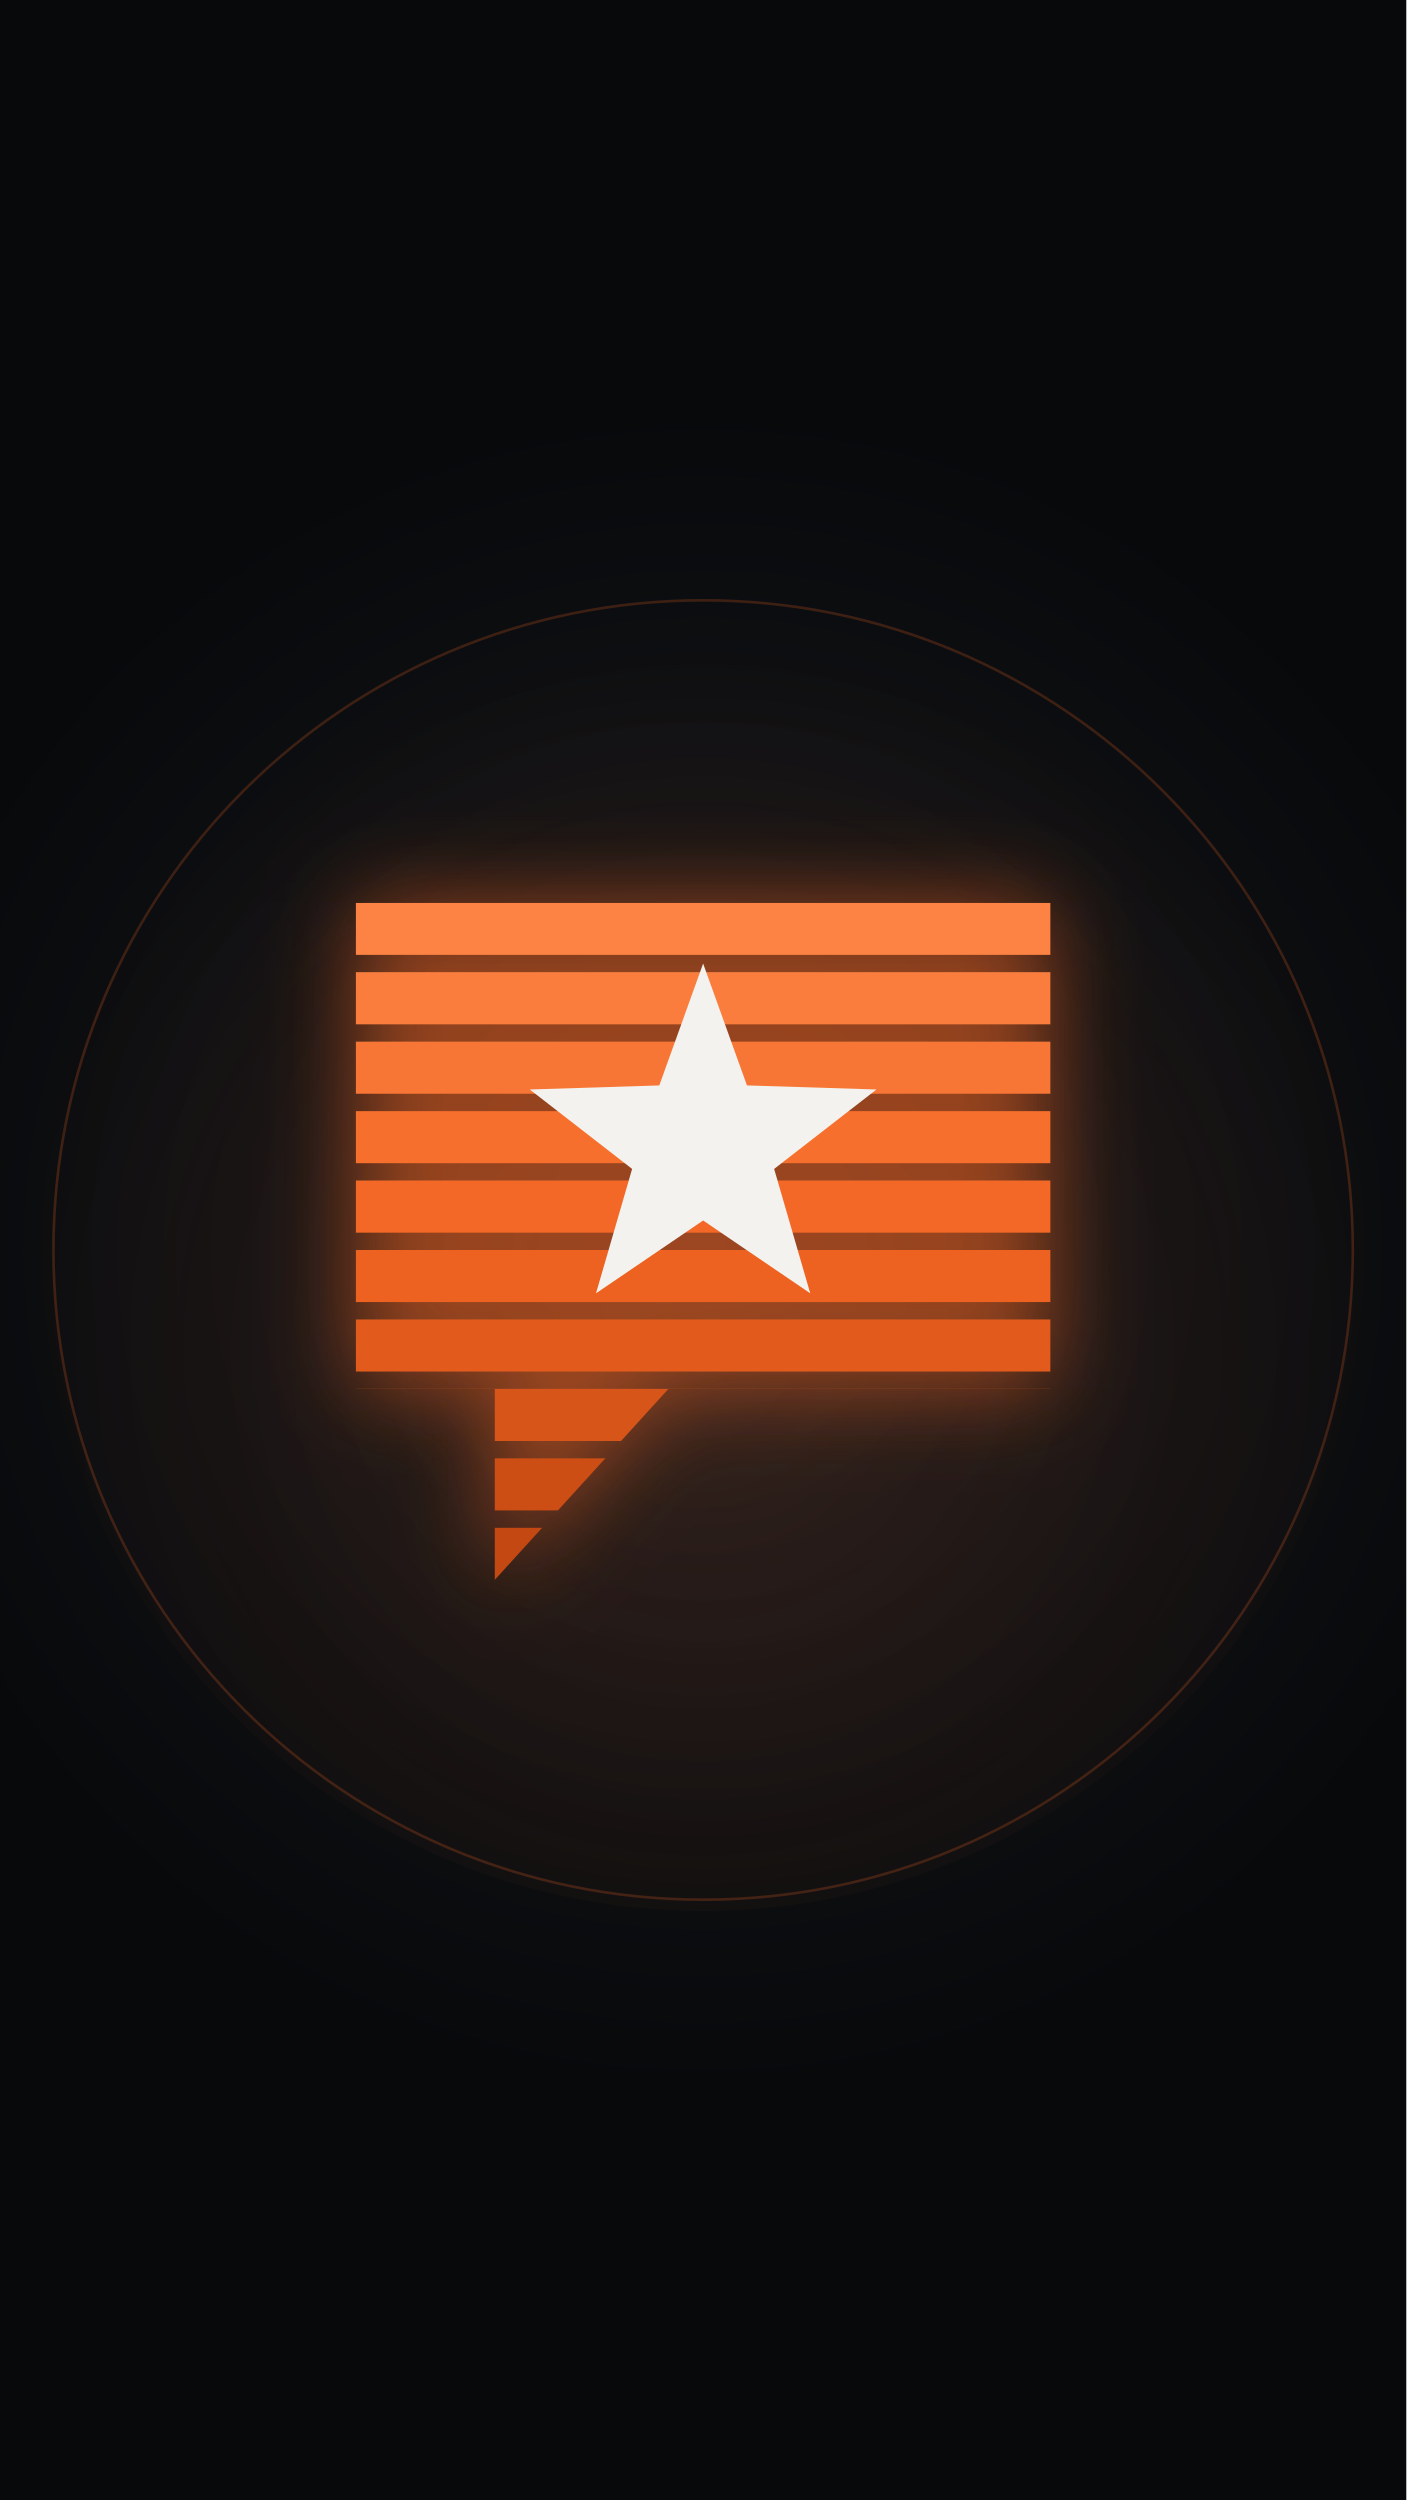
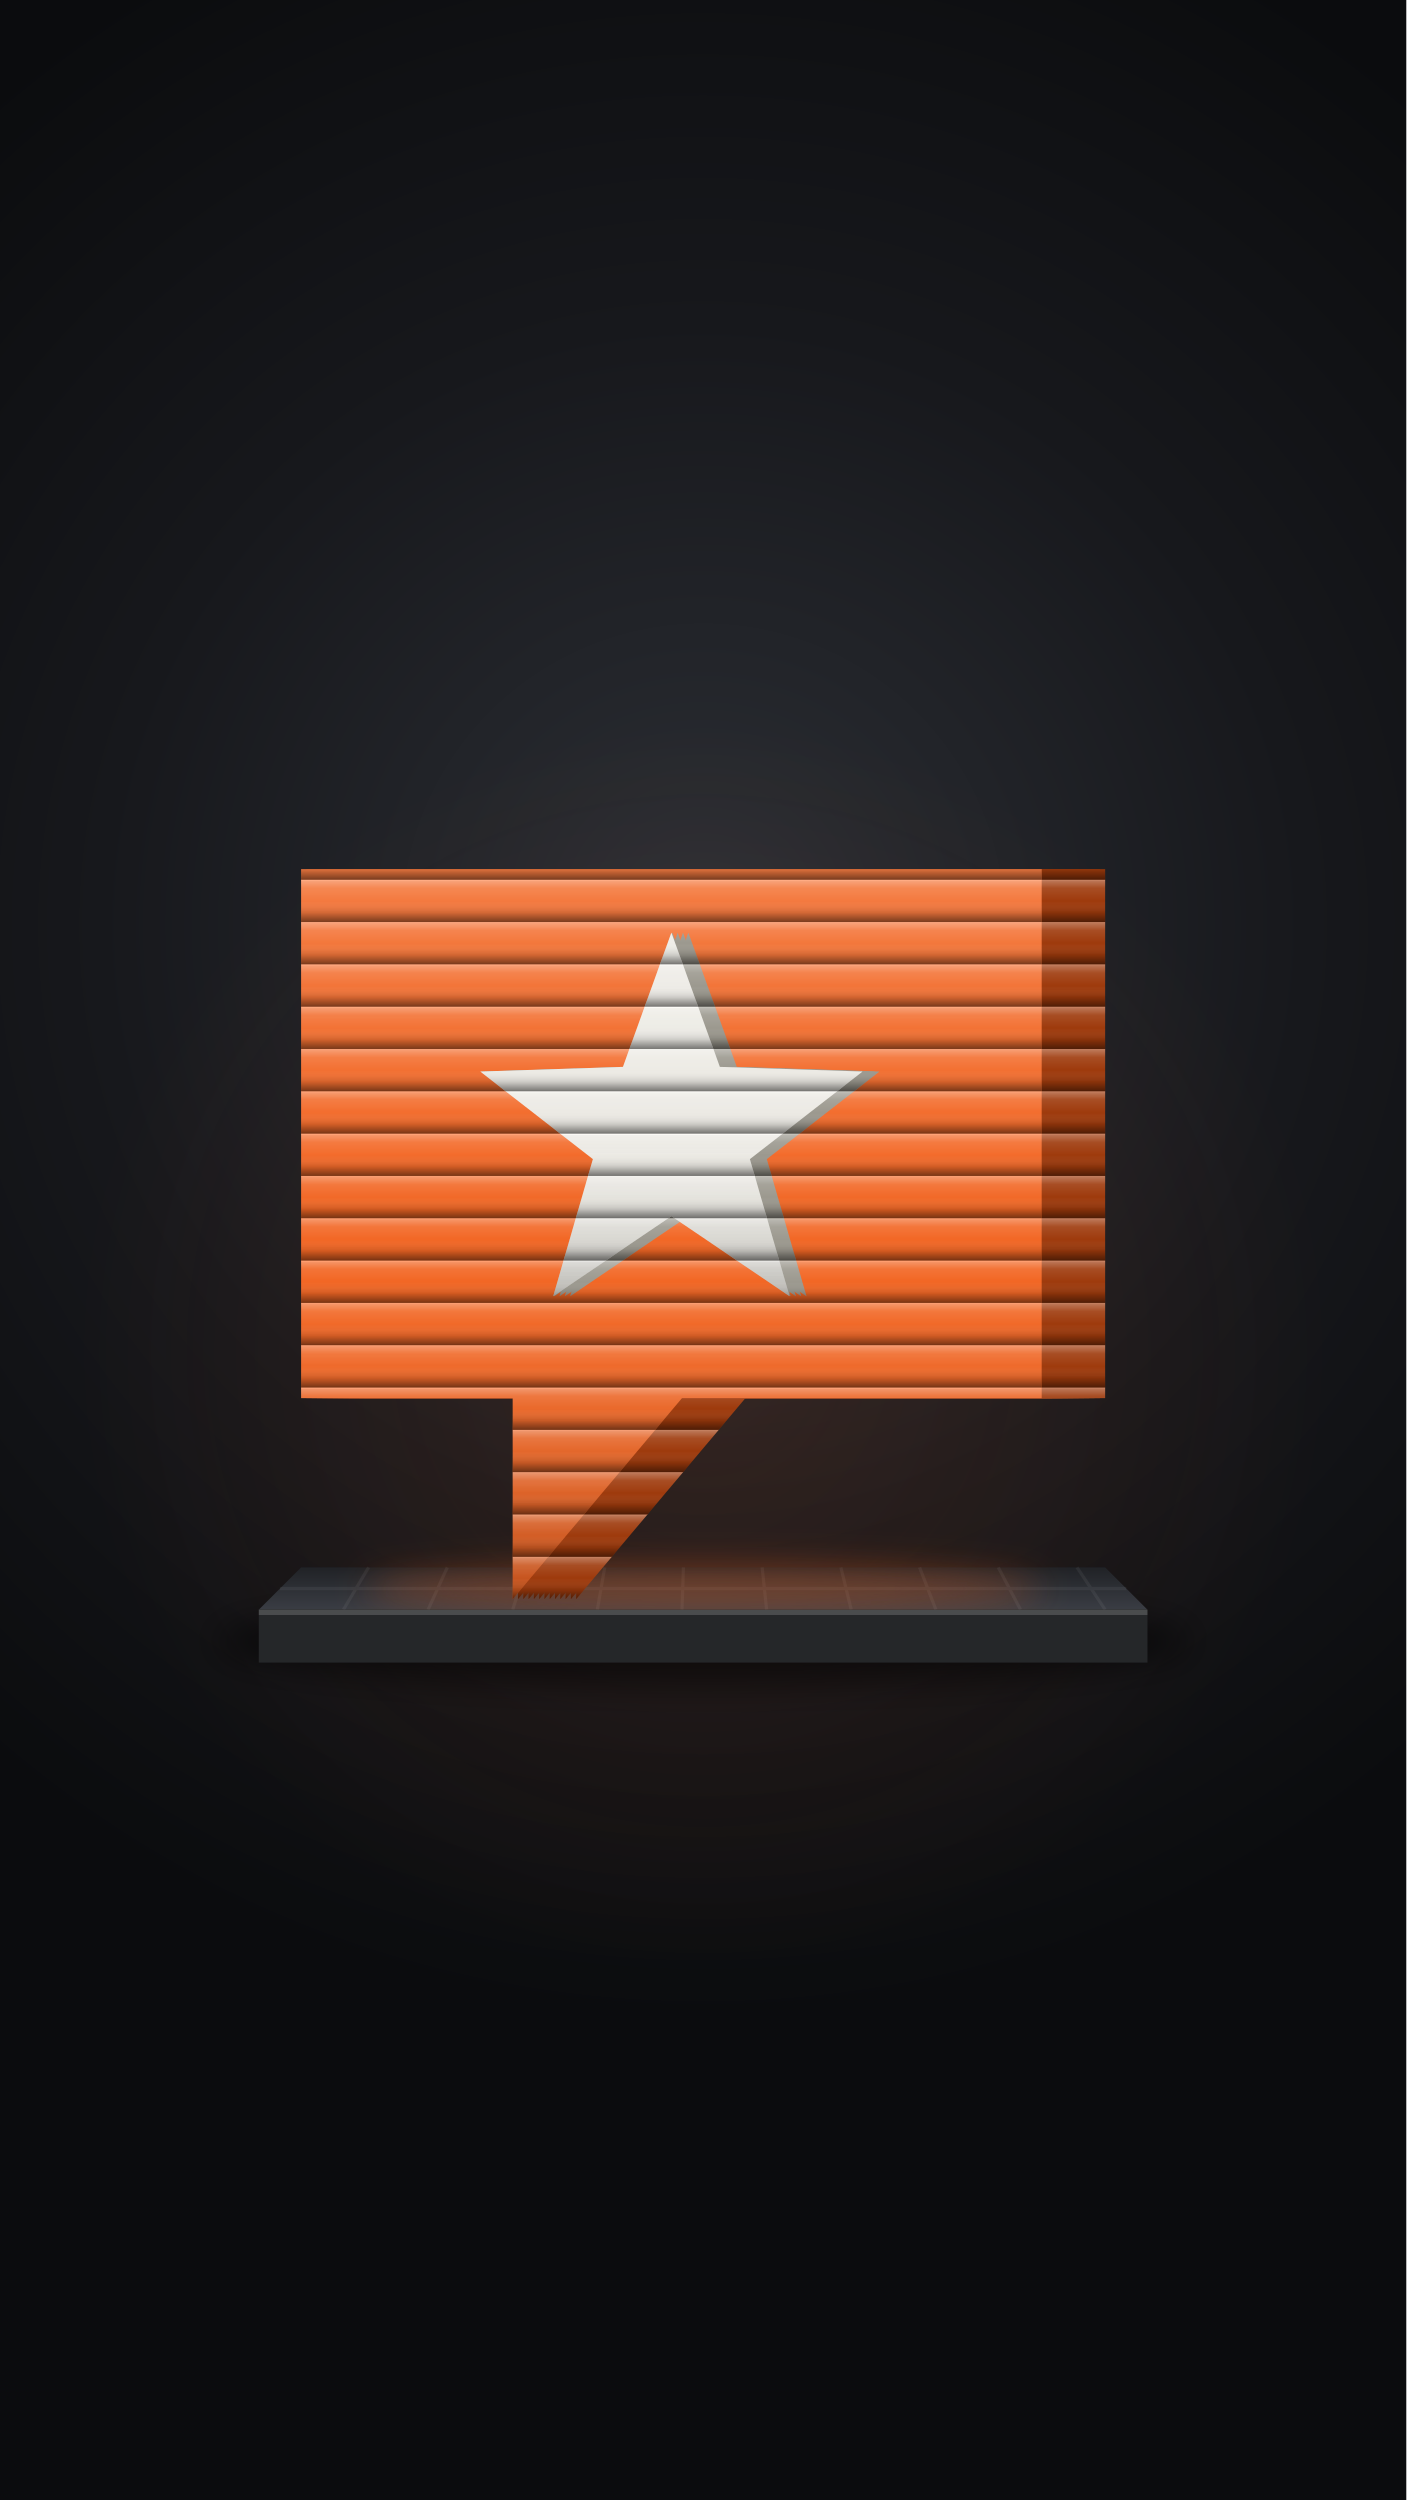
<svg xmlns="http://www.w3.org/2000/svg" viewBox="0 0 1080 1920">
  <defs>
-     <radialGradient id="f-03-clientes" cx="540" cy="960" r="648" gradientUnits="userSpaceOnUse">
-       <stop offset="0" stop-color="#1A1B1F" />
-       <stop offset="1" stop-color="#08090B" />
+     <radialGradient id="f-03-clientes" cx="540" cy="710.4" r="842.4" gradientUnits="userSpaceOnUse">
+       <stop offset="0" stop-color="#2C2F35" />
+       <stop offset=".55" stop-color="#17181C" />
+       <stop offset="1" stop-color="#0B0C0E" />
    </radialGradient>
-     <radialGradient id="g-03-clientes" cx="540" cy="1036.8" r="544" gradientUnits="userSpaceOnUse">
-       <stop offset="0" stop-color="#F26522" stop-opacity=".13" />
+     <radialGradient id="g-03-clientes" cx="540" cy="1038" r="483.6" gradientUnits="userSpaceOnUse">
+       <stop offset="0" stop-color="#F26522" stop-opacity=".12" />
      <stop offset="1" stop-color="#F26522" stop-opacity="0" />
    </radialGradient>
-     <filter id="halo-03-clientes" x="-40%" y="-40%" width="180%" height="180%">
-       <feGaussianBlur stdDeviation="5" />
+     <linearGradient id="ribg-03-clientes" x1="0" y1="0" x2="0" y2="1">
+       <stop offset="0" stop-color="#fff" stop-opacity=".34" />
+       <stop offset=".2" stop-color="#fff" stop-opacity=".1" />
+       <stop offset=".5" stop-color="#fff" stop-opacity="0" />
+       <stop offset=".78" stop-color="#000" stop-opacity=".14" />
+       <stop offset="1" stop-color="#000" stop-opacity=".5" />
+     </linearGradient>
+     <pattern id="rib-03-clientes" patternUnits="userSpaceOnUse" x="-40" y="1.000" width="200" height="4">
+       <rect width="200" height="4" fill="url(#ribg-03-clientes)" />
+     </pattern>
+     <pattern id="ribe-03-clientes" patternUnits="userSpaceOnUse" x="-40" y="1.287" width="200" height="4" patternTransform="skewY(30)">
+       <rect width="200" height="4" fill="url(#ribg-03-clientes)" />
+     </pattern>
+     <pattern id="ribd-03-clientes" patternUnits="userSpaceOnUse" x="-40" y="0.713" width="200" height="4" patternTransform="skewY(-30)">
+       <rect width="200" height="4" fill="url(#ribg-03-clientes)" />
+     </pattern>
+     <linearGradient id="volr-03-clientes" x1="0" y1="0" x2="1" y2="0">
+       <stop offset="0" stop-color="#000" stop-opacity=".5" />
+       <stop offset=".2" stop-color="#000" stop-opacity=".06" />
+       <stop offset=".36" stop-color="#fff" stop-opacity=".24" />
+       <stop offset=".52" stop-color="#fff" stop-opacity="0" />
+       <stop offset=".84" stop-color="#000" stop-opacity=".26" />
+       <stop offset="1" stop-color="#000" stop-opacity=".55" />
+     </linearGradient>
+     <linearGradient id="vole-03-clientes" x1="0" y1="0" x2="0" y2="1">
+       <stop offset="0" stop-color="#fff" stop-opacity=".14" />
+       <stop offset=".55" stop-color="#fff" stop-opacity="0" />
+       <stop offset="1" stop-color="#000" stop-opacity=".2" />
+     </linearGradient>
+     <radialGradient id="volc-03-clientes" cx=".38" cy=".3" r=".8">
+       <stop offset="0" stop-color="#fff" stop-opacity=".18" />
+       <stop offset=".5" stop-color="#fff" stop-opacity="0" />
+       <stop offset="1" stop-color="#000" stop-opacity=".4" />
+     </radialGradient>
+     <linearGradient id="metal-03-clientes" x1="0" y1="0" x2="1" y2="0">
+       <stop offset="0" stop-color="#5E6167" />
+       <stop offset=".3" stop-color="#E4E3DF" />
+       <stop offset=".55" stop-color="#A3A5A9" />
+       <stop offset="1" stop-color="#4B4E54" />
+     </linearGradient>
+     <linearGradient id="quente-03-clientes" x1="0" y1="0" x2="1" y2="0">
+       <stop offset="0" stop-color="#F26522" />
+       <stop offset=".7" stop-color="#FF8A4C" />
+       <stop offset="1" stop-color="#FFC9A6" />
+     </linearGradient>
+     <radialGradient id="acesa-03-clientes">
+       <stop offset="0" stop-color="#FFE6D4" stop-opacity=".55" />
+       <stop offset=".6" stop-color="#FF8A4C" stop-opacity=".15" />
+       <stop offset="1" stop-color="#FF8A4C" stop-opacity="0" />
+     </radialGradient>
+     <linearGradient id="tampo-03-clientes" x1="0" y1="0" x2="0" y2="1">
+       <stop offset="0" stop-color="#202226" />
+       <stop offset="1" stop-color="#3A3D44" />
+     </linearGradient>
+     <filter id="brilho-03-clientes" x="-50%" y="-50%" width="200%" height="200%">
+       <feGaussianBlur stdDeviation="2.4" />
    </filter>
-     <linearGradient id="calor-03-clientes" gradientUnits="userSpaceOnUse" x1="0" y1="0" x2="0" y2="96">
-       <stop offset="0" stop-color="#ff8a4c" />
-       <stop offset="0.083" stop-color="#ff8a4c" />
-       <stop offset="0.083" stop-color="#fd8344" />
-       <stop offset="0.167" stop-color="#fd8344" />
-       <stop offset="0.167" stop-color="#fa7d3d" />
-       <stop offset="0.25" stop-color="#fa7d3d" />
-       <stop offset="0.25" stop-color="#f87635" />
-       <stop offset="0.333" stop-color="#f87635" />
-       <stop offset="0.333" stop-color="#f66f2d" />
-       <stop offset="0.417" stop-color="#f66f2d" />
-       <stop offset="0.417" stop-color="#f36826" />
-       <stop offset="0.5" stop-color="#f36826" />
-       <stop offset="0.5" stop-color="#ed6220" />
-       <stop offset="0.583" stop-color="#ed6220" />
-       <stop offset="0.583" stop-color="#e25b1d" />
-       <stop offset="0.667" stop-color="#e25b1d" />
-       <stop offset="0.667" stop-color="#d85519" />
-       <stop offset="0.75" stop-color="#d85519" />
-       <stop offset="0.75" stop-color="#cd4e15" />
-       <stop offset="0.833" stop-color="#cd4e15" />
-       <stop offset="0.833" stop-color="#c34812" />
-       <stop offset="0.917" stop-color="#c34812" />
-       <stop offset="0.917" stop-color="#b8410e" />
-       <stop offset="1" stop-color="#b8410e" />
-     </linearGradient>
-     <mask id="camadas-03-clientes" maskUnits="userSpaceOnUse" x="-20" y="-20" width="136" height="136">
-       <rect x="-20" y="0" width="136" height="6" fill="#fff" />
-       <rect x="-20" y="8" width="136" height="6" fill="#fff" />
-       <rect x="-20" y="16" width="136" height="6" fill="#fff" />
-       <rect x="-20" y="24" width="136" height="6" fill="#fff" />
-       <rect x="-20" y="32" width="136" height="6" fill="#fff" />
-       <rect x="-20" y="40" width="136" height="6" fill="#fff" />
-       <rect x="-20" y="48" width="136" height="6" fill="#fff" />
-       <rect x="-20" y="56" width="136" height="6" fill="#fff" />
-       <rect x="-20" y="64" width="136" height="6" fill="#fff" />
-       <rect x="-20" y="72" width="136" height="6" fill="#fff" />
-       <rect x="-20" y="80" width="136" height="6" fill="#fff" />
-       <rect x="-20" y="88" width="136" height="6" fill="#fff" />
-       <rect x="-20" y="96" width="136" height="6" fill="#fff" />
-     </mask>
+     <filter id="sombra-03-clientes" x="-30%" y="-200%" width="160%" height="500%">
+       <feGaussianBlur stdDeviation="1.6" />
+     </filter>
  </defs>
  <rect width="1080" height="1920" fill="url(#f-03-clientes)" />
-   <circle cx="540" cy="960" r="507.6" fill="url(#g-03-clientes)" />
-   <circle cx="540" cy="960" r="498.96" fill="none" stroke="#F26522" stroke-opacity=".22" stroke-width="2" />
-   <g transform="translate(220 640) scale(6.666667)">
-     <g filter="url(#halo-03-clientes)" opacity=".55">
-       <path fill="#F26522" d="M8 8H88V64H44L24 86V64H8Z" />
+   <circle cx="540" cy="960" r="540" fill="url(#g-03-clientes)" />
+   <g transform="translate(150 570) scale(8.125)">
+     <ellipse cx="48" cy="85" rx="46" ry="4" fill="#000" opacity=".55" filter="url(#sombra-03-clientes)" />
+     <path d="M10 78H86L90 82H6Z" fill="url(#tampo-03-clientes)" />
+     <path d="M16.38 78L14 82 M23.82 78L22 82 M31.26 78L30 82 M38.7 78L38 82 M46.14 78L46 82 M53.58 78L54 82 M61.02 78L62 82 M68.46 78L70 82 M75.9 78L78 82 M83.34 78L86 82 M8 80H88" stroke="#F3F2EE" stroke-opacity=".06" stroke-width=".3" fill="none" />
+     <ellipse cx="48" cy="80" rx="32" ry="2.2" fill="#F26522" opacity=".35" filter="url(#sombra-03-clientes)" />
+     <rect x="6" y="82" width="84" height="5" fill="#252729" />
+     <rect x="6" y="82" width="84" height=".5" fill="#F3F2EE" opacity=".18" />
+     <g>
+       <path d="M10 12H80V62H46L30 81V62H10Z" fill="#9E3A0C" transform="translate(6 0)" />
+       <path d="M10 12H80V62H46L30 81V62H10Z" fill="#9E3A0C" transform="translate(5.5 0)" />
+       <path d="M10 12H80V62H46L30 81V62H10Z" fill="#9E3A0C" transform="translate(5 0)" />
+       <path d="M10 12H80V62H46L30 81V62H10Z" fill="#9E3A0C" transform="translate(4.5 0)" />
+       <path d="M10 12H80V62H46L30 81V62H10Z" fill="#9E3A0C" transform="translate(4 0)" />
+       <path d="M10 12H80V62H46L30 81V62H10Z" fill="#9E3A0C" transform="translate(3.5 0)" />
+       <path d="M10 12H80V62H46L30 81V62H10Z" fill="#9E3A0C" transform="translate(3 0)" />
+       <path d="M10 12H80V62H46L30 81V62H10Z" fill="#9E3A0C" transform="translate(2.5 0)" />
+       <path d="M10 12H80V62H46L30 81V62H10Z" fill="#9E3A0C" transform="translate(2 0)" />
+       <path d="M10 12H80V62H46L30 81V62H10Z" fill="#9E3A0C" transform="translate(1.5 0)" />
+       <path d="M10 12H80V62H46L30 81V62H10Z" fill="#9E3A0C" transform="translate(1 0)" />
+       <path d="M10 12H80V62H46L30 81V62H10Z" fill="#9E3A0C" transform="translate(0.5 0)" />
    </g>
-     <path fill="url(#calor-03-clientes)" mask="url(#camadas-03-clientes)" d="M8 8H88V64H44L24 86V64H8Z" />
-     <path fill="#F3F2EE" d="M48.00 15.00L53.05 29.04L67.97 29.51L56.18 38.66L60.34 52.99L48.00 44.60L35.66 52.99L39.82 38.66L28.03 29.51L42.95 29.04Z" />
+     <mask id="m2-03-clientes" maskUnits="userSpaceOnUse" x="-20" y="-20" width="136" height="136">
+       <path d="M10 12H80V62H46L30 81V62H10Z" fill="#fff" transform="translate(6 0)" />
+       <path d="M10 12H80V62H46L30 81V62H10Z" fill="#fff" transform="translate(5.5 0)" />
+       <path d="M10 12H80V62H46L30 81V62H10Z" fill="#fff" transform="translate(5 0)" />
+       <path d="M10 12H80V62H46L30 81V62H10Z" fill="#fff" transform="translate(4.5 0)" />
+       <path d="M10 12H80V62H46L30 81V62H10Z" fill="#fff" transform="translate(4 0)" />
+       <path d="M10 12H80V62H46L30 81V62H10Z" fill="#fff" transform="translate(3.5 0)" />
+       <path d="M10 12H80V62H46L30 81V62H10Z" fill="#fff" transform="translate(3 0)" />
+       <path d="M10 12H80V62H46L30 81V62H10Z" fill="#fff" transform="translate(2.5 0)" />
+       <path d="M10 12H80V62H46L30 81V62H10Z" fill="#fff" transform="translate(2 0)" />
+       <path d="M10 12H80V62H46L30 81V62H10Z" fill="#fff" transform="translate(1.5 0)" />
+       <path d="M10 12H80V62H46L30 81V62H10Z" fill="#fff" transform="translate(1 0)" />
+       <path d="M10 12H80V62H46L30 81V62H10Z" fill="#fff" transform="translate(0.5 0)" />
+     </mask>
+     <rect x="-20" y="-20" width="136" height="136" fill="url(#rib-03-clientes)" mask="url(#m2-03-clientes)" />
+     <path d="M10 12H80V62H46L30 81V62H10Z" fill="#F26522" />
+     <path d="M10 12H80V62H46L30 81V62H10Z" fill="url(#vole-03-clientes)" />
+     <path d="M10 12H80V62H46L30 81V62H10Z" fill="url(#rib-03-clientes)" />
+     <g>
+       <path d="M45 18L49.58 30.69L63.07 31.13L52.42 39.41L56.17 52.37L45 44.8L33.83 52.37L37.58 39.41L26.93 31.13L40.42 30.69Z" fill="#9C998F" transform="translate(1.6 0)" />
+       <path d="M45 18L49.58 30.69L63.07 31.13L52.42 39.41L56.17 52.37L45 44.8L33.83 52.37L37.58 39.41L26.93 31.13L40.42 30.69Z" fill="#9C998F" transform="translate(1.1 0)" />
+       <path d="M45 18L49.58 30.69L63.07 31.13L52.42 39.41L56.17 52.37L45 44.8L33.83 52.37L37.58 39.41L26.93 31.13L40.42 30.69Z" fill="#9C998F" transform="translate(0.6 0)" />
+       <path d="M45 18L49.58 30.69L63.07 31.13L52.42 39.41L56.17 52.37L45 44.8L33.83 52.37L37.58 39.41L26.93 31.13L40.42 30.69Z" fill="#9C998F" transform="translate(0.1 0)" />
+     </g>
+     <mask id="m3-03-clientes" maskUnits="userSpaceOnUse" x="-20" y="-20" width="136" height="136">
+       <path d="M45 18L49.58 30.69L63.07 31.13L52.42 39.41L56.17 52.37L45 44.8L33.83 52.37L37.58 39.41L26.93 31.13L40.42 30.69Z" fill="#fff" transform="translate(1.6 0)" />
+       <path d="M45 18L49.58 30.69L63.07 31.13L52.42 39.41L56.17 52.37L45 44.8L33.83 52.37L37.58 39.41L26.93 31.13L40.42 30.69Z" fill="#fff" transform="translate(1.1 0)" />
+       <path d="M45 18L49.58 30.69L63.07 31.13L52.42 39.41L56.17 52.37L45 44.8L33.83 52.37L37.58 39.41L26.93 31.13L40.42 30.69Z" fill="#fff" transform="translate(0.6 0)" />
+       <path d="M45 18L49.58 30.69L63.07 31.13L52.42 39.41L56.17 52.37L45 44.8L33.83 52.37L37.58 39.41L26.93 31.13L40.42 30.69Z" fill="#fff" transform="translate(0.1 0)" />
+     </mask>
+     <rect x="-20" y="-20" width="136" height="136" fill="url(#rib-03-clientes)" mask="url(#m3-03-clientes)" />
+     <path d="M45 18L49.58 30.69L63.07 31.13L52.42 39.41L56.17 52.37L45 44.8L33.83 52.37L37.58 39.41L26.93 31.13L40.42 30.69Z" fill="#ECEAE4" />
+     <path d="M45 18L49.58 30.69L63.07 31.13L52.42 39.41L56.17 52.37L45 44.8L33.83 52.37L37.58 39.41L26.93 31.13L40.42 30.69Z" fill="url(#vole-03-clientes)" />
+     <path d="M45 18L49.58 30.69L63.07 31.13L52.42 39.41L56.17 52.37L45 44.8L33.83 52.37L37.58 39.41L26.93 31.13L40.42 30.69Z" fill="url(#rib-03-clientes)" />
  </g>
</svg>
